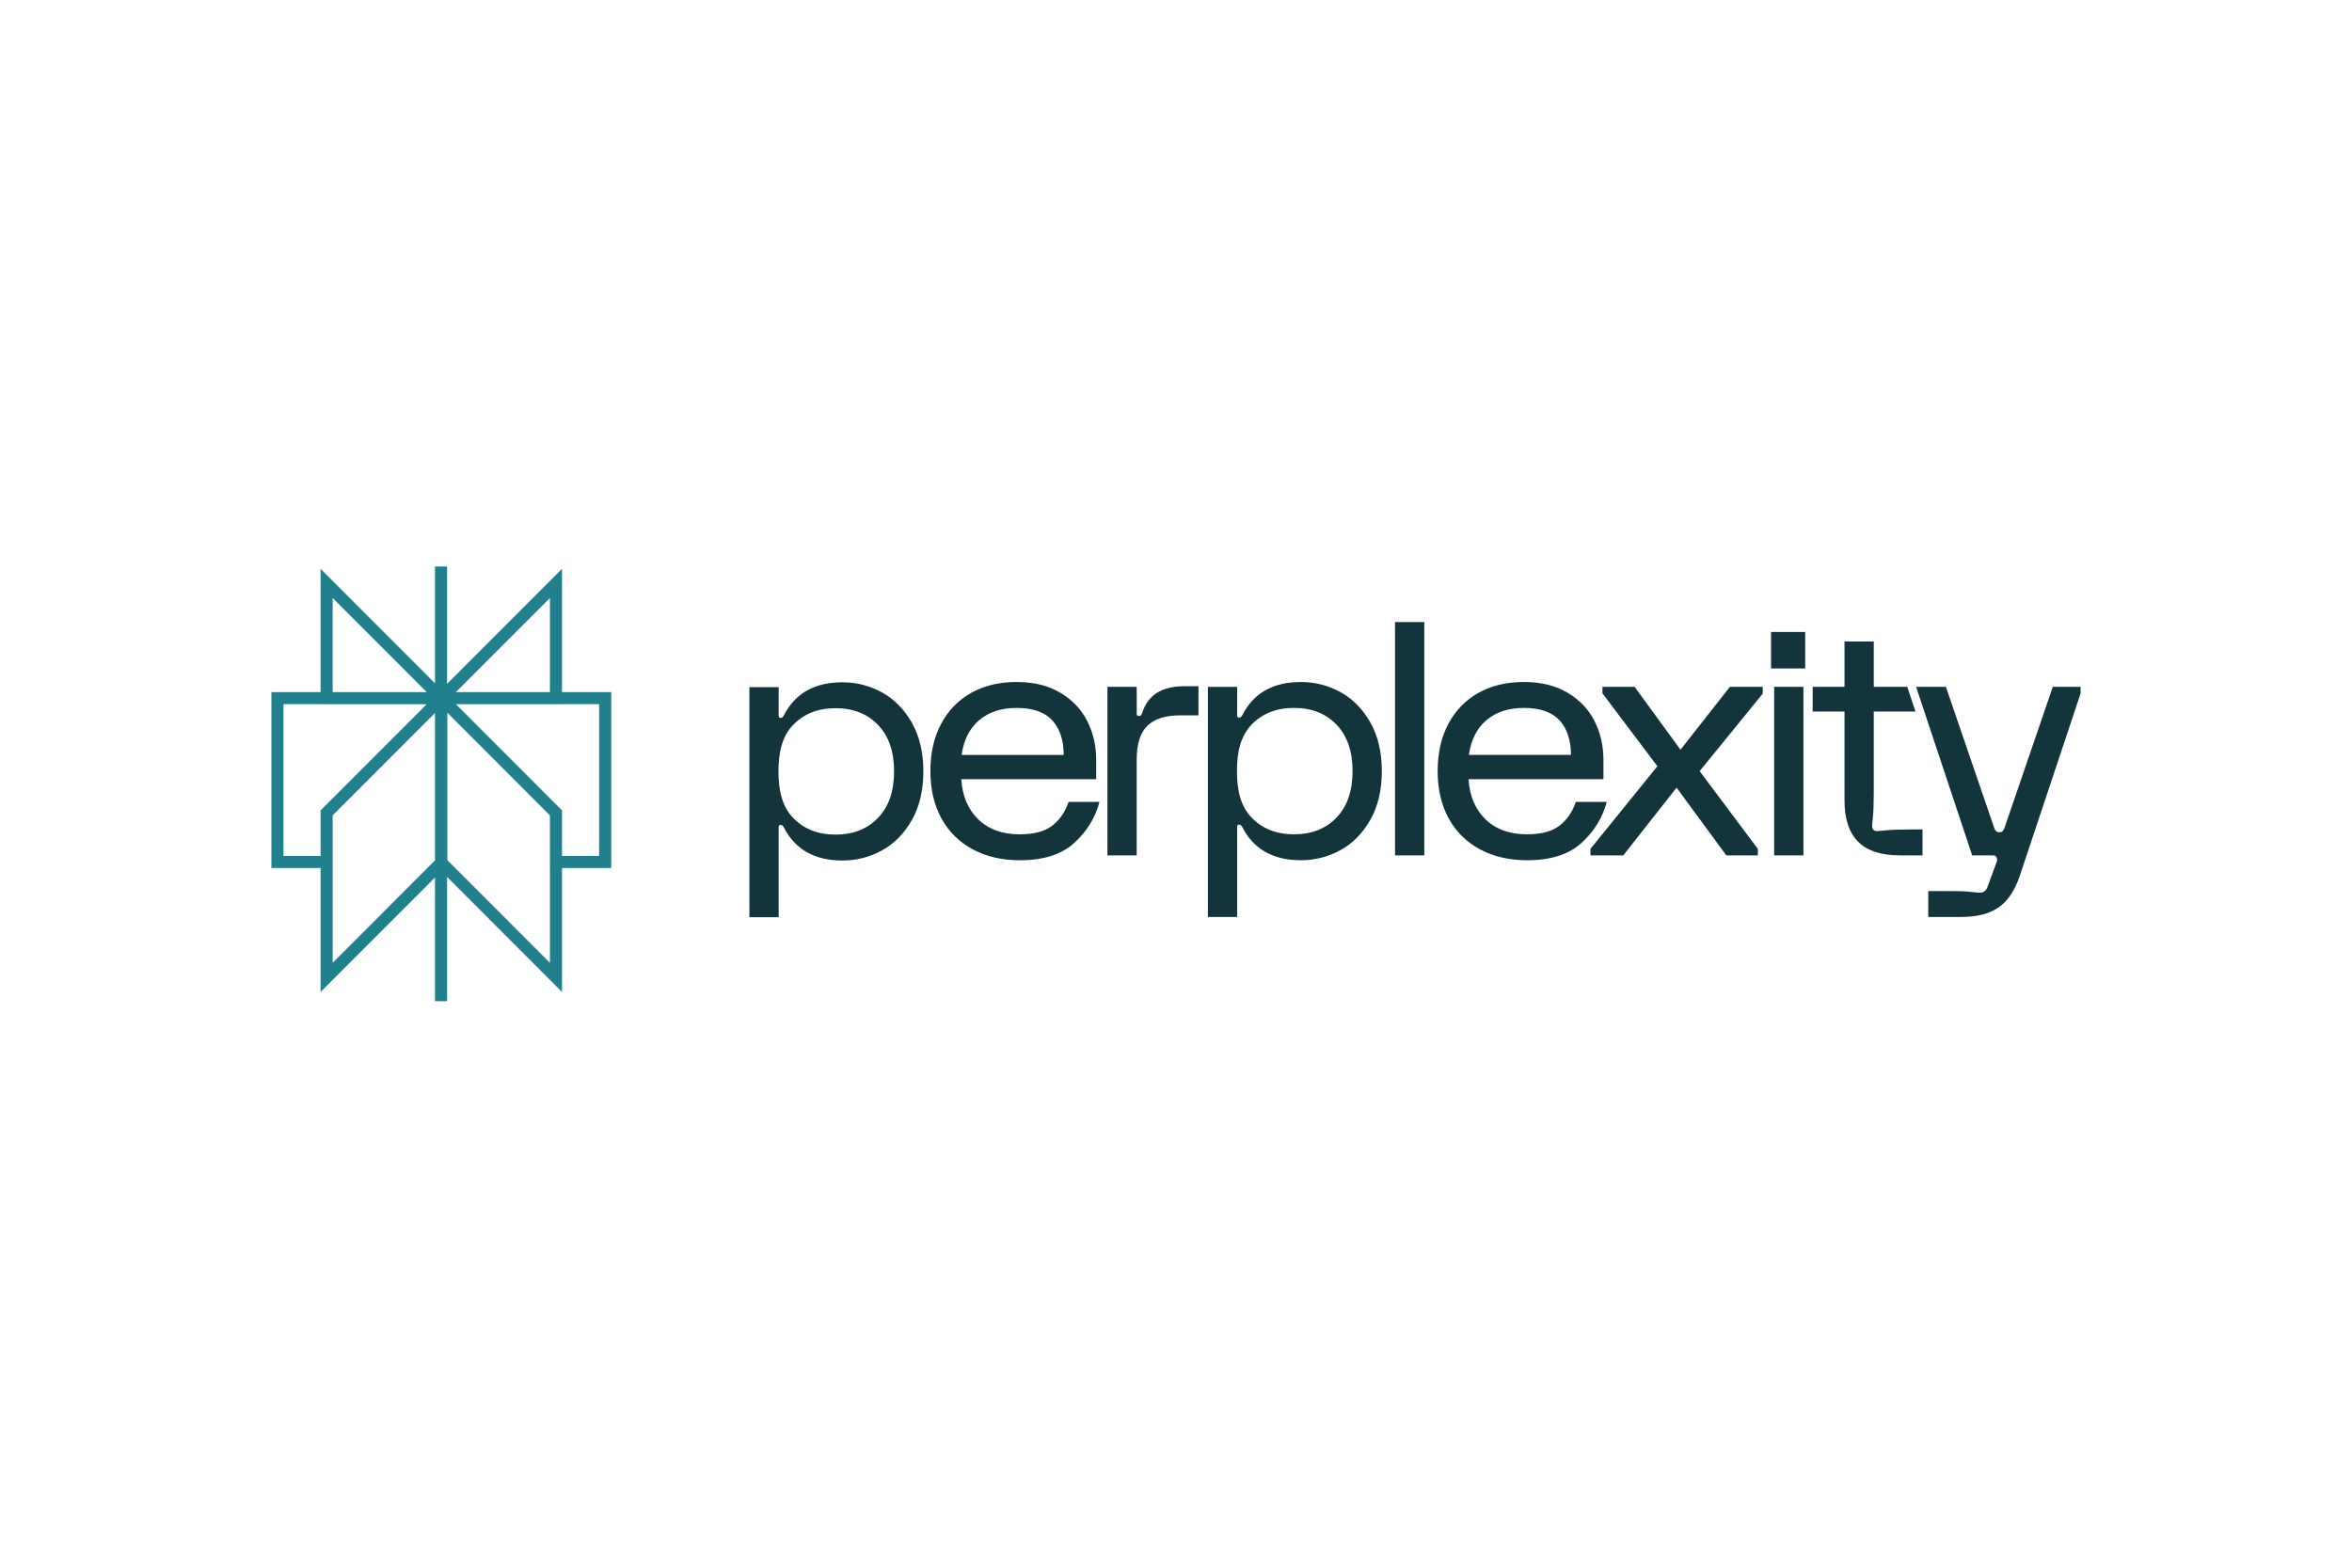
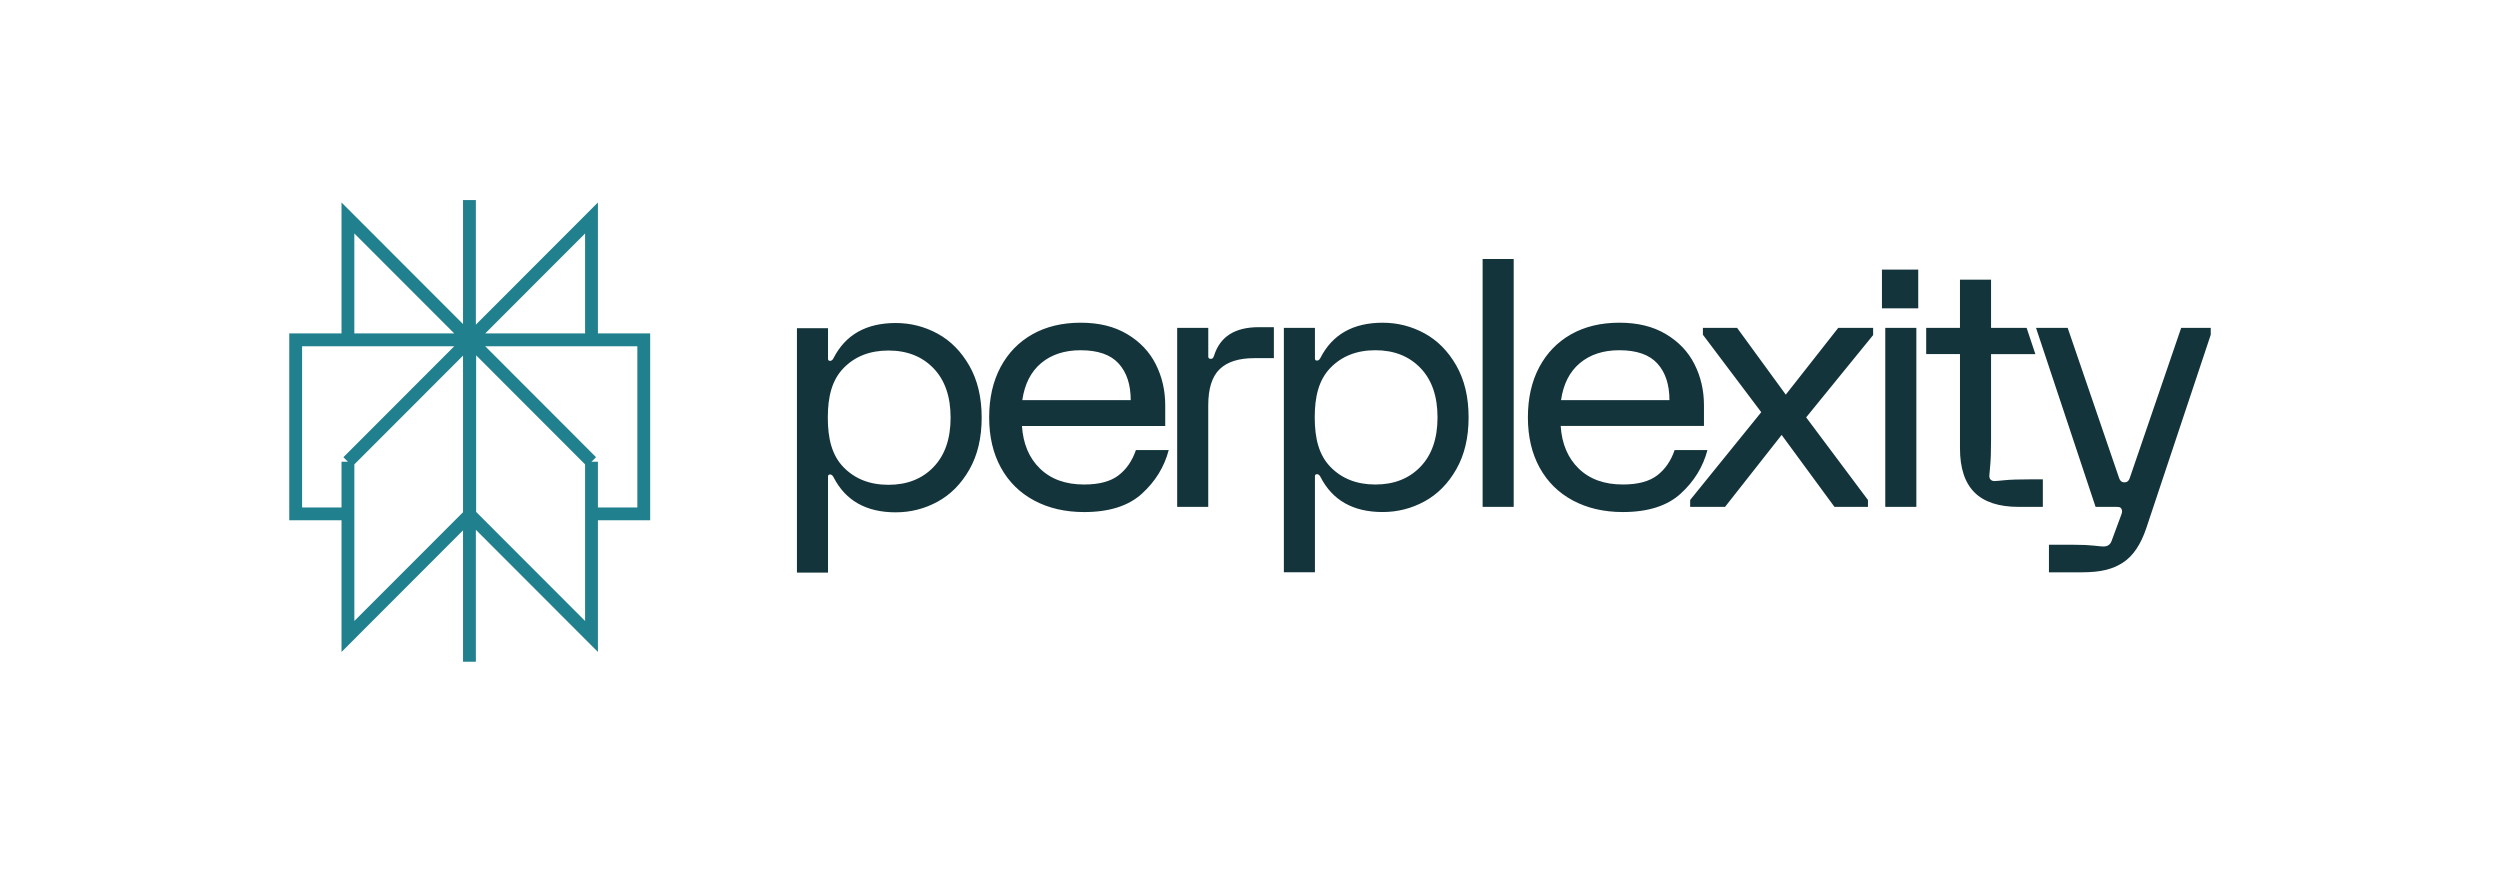
- <svg xmlns="http://www.w3.org/2000/svg" width="1200" height="800" viewBox="-22.473 -9 194.765 54">
-   <path d="M23.566 1.398l-9.495 9.504h9.495V1.398 4zm-9.496 9.504L4.574 1.398v9.504zM14.049 0v36m9.517-15.596L14.071 10.9v13.625l9.495 9.504zm-18.991 0l9.496-9.504v13.625l-9.496 9.504zM.5 10.9v13.57h4.074v-4.066L14.07 10.9zm13.57 0l9.495 9.504v4.066h4.075V10.9z" fill="none" stroke="#20808d" stroke-miterlimit="10" />
-   <path d="M55.46 13.028c.593-1.109 1.422-1.963 2.491-2.564 1.067-.599 2.319-.899 3.755-.899s2.625.295 3.62.886c.996.591 1.741 1.374 2.234 2.349.493.976.74 2.045.74 3.207v1.61H57.129c.09 1.396.561 2.506 1.413 3.329.852.824 1.996 1.235 3.433 1.235 1.166 0 2.06-.237 2.678-.711.62-.474 1.072-1.131 1.36-1.973h2.558c-.341 1.306-1.036 2.439-2.086 3.396-1.049.958-2.553 1.436-4.509 1.436-1.472 0-2.769-.3-3.891-.899-1.121-.599-1.988-1.454-2.598-2.564-.61-1.11-.915-2.416-.915-3.92s.296-2.809.889-3.919h-.001zm10.149 2.576c0-1.217-.314-2.169-.942-2.859-.628-.689-1.615-1.033-2.962-1.033-1.256 0-2.284.335-3.082 1.006-.799.671-1.288 1.634-1.467 2.886zm6.047-5.637v2.228c0 .126.063.188.189.188.072 0 .125-.018.162-.054.037-.036.072-.107.107-.214.466-1.467 1.624-2.201 3.473-2.201h1.184v2.415h-1.535c-1.203 0-2.1.286-2.693.859s-.889 1.512-.889 2.819v7.919h-2.423V9.966h2.425zm19.342 11.019c-.637 1.118-1.463 1.955-2.477 2.509-1.014.554-2.105.832-3.271.832-2.297 0-3.913-.912-4.846-2.738-.072-.142-.162-.214-.269-.214-.107 0-.162.054-.162.161v7.489H77.55V9.968h2.423v2.389c0 .107.054.161.162.161.108 0 .197-.072.269-.214.933-1.826 2.549-2.738 4.846-2.738 1.166 0 2.257.278 3.271.832 1.014.554 1.839 1.391 2.477 2.51.637 1.118.956 2.466.956 4.039 0 1.573-.319 2.921-.956 4.04zm-2.8-7.892c-.889-.922-2.06-1.383-3.513-1.383-1.453 0-2.625.461-3.513 1.383-.889.922-1.215 2.206-1.215 3.852s.326 2.931 1.215 3.852c.889.922 2.06 1.383 3.513 1.383 1.453 0 2.625-.46 3.513-1.383.889-.922 1.333-2.206 1.333-3.852s-.444-2.93-1.333-3.852zm7.272-8.496v19.327h-2.423V4.6h2.423zm1.995 8.429c.592-1.109 1.422-1.963 2.491-2.564 1.067-.599 2.319-.899 3.754-.899s2.626.295 3.621.886c.996.591 1.741 1.374 2.234 2.349.494.976.74 2.045.74 3.207v1.61H99.134c.09 1.396.561 2.506 1.413 3.329.852.824 1.996 1.235 3.433 1.235 1.166 0 2.059-.237 2.678-.711.62-.474 1.072-1.131 1.36-1.973h2.558c-.341 1.306-1.037 2.439-2.086 3.396-1.049.958-2.553 1.436-4.509 1.436-1.472 0-2.769-.3-3.891-.899-1.121-.599-1.988-1.454-2.598-2.564-.61-1.11-.915-2.416-.915-3.92s.296-2.809.889-3.919h-.001zm10.149 2.576c0-1.217-.314-2.169-.942-2.859-.628-.689-1.615-1.033-2.962-1.033-1.255 0-2.284.335-3.082 1.006-.799.671-1.287 1.634-1.467 2.886zm1.613 7.785l5.545-6.846-4.549-6.039v-.537h2.665l3.797 5.207 4.092-5.207h2.718v.564l-5.222 6.416 4.819 6.442v.537h-2.611l-4.119-5.61-4.414 5.61h-2.719v-.537zm17.786-17.965v3.021h-2.83V5.423zm-.147 18.503h-2.424V9.967h2.424zm.764-13.959h2.636V6.209h2.424v3.758h2.774l.681 2.046h-3.455v6.678c0 .912-.023 1.588-.068 2.027-.045.439-.067.703-.067.792 0 .126.035.224.107.295.072.072.17.107.297.107.089 0 .354-.022.794-.067.439-.045 1.117-.067 2.033-.067h.942v2.147h-1.884c-1.544 0-2.693-.375-3.446-1.128-.753-.752-1.131-1.896-1.131-3.436v-7.349h-2.635V9.966h-.002zm8.564 0h2.47l4.011 11.711c.055.144.14.333.415.333.275 0 .36-.19.414-.333l4.011-11.711h2.304v.537l-5.018 15.059c-.431 1.289-1.036 2.188-1.816 2.698-.781.51-1.688.765-3.197.765h-2.584v-2.147h1.966c.628 0 1.139.022 1.534.067.394.045.646.067.754.067.305 0 .511-.134.62-.402l.754-2.04c.09-.214.098-.375.027-.484-.036-.072-.08-.117-.134-.134-.054-.018-.135-.027-.242-.027h-1.642l-4.645-13.958h-.002zM53.032 21.009c-.637 1.118-1.463 1.955-2.477 2.509-1.014.554-2.105.832-3.271.832-2.297 0-3.913-.912-4.846-2.738-.072-.142-.162-.214-.269-.214-.107 0-.162.054-.162.161v7.489h-2.423V9.991h2.423v2.389c0 .107.054.161.162.161.108 0 .197-.072.269-.214.932-1.826 2.549-2.738 4.846-2.738 1.166 0 2.257.278 3.271.832 1.014.554 1.839 1.391 2.477 2.509.637 1.118.956 2.466.956 4.04 0 1.574-.319 2.921-.956 4.039zm-2.8-7.892c-.889-.922-2.06-1.383-3.513-1.383-1.453 0-2.625.461-3.513 1.383-.889.922-1.215 2.206-1.215 3.852s.326 2.931 1.215 3.852c.889.922 2.06 1.383 3.513 1.383 1.453 0 2.625-.46 3.513-1.383.889-.922 1.333-2.206 1.333-3.852s-.444-2.93-1.333-3.852z" fill="#13343b" />
+ <svg xmlns="http://www.w3.org/2000/svg" width="1201" height="424" viewBox="0 0 1201 424" fill="none">
+   <path d="M284.159 104.711L225.658 163.268H284.159V104.711ZM284.159 104.711V120.743M225.522 96.098V317.904M284.159 221.812L225.658 163.256M284.159 221.812V305.76L225.658 247.203M284.159 221.812L225.652 163.256M284.159 221.812L284.153 246.864H309.26V163.256H225.652M225.658 163.256V247.203M225.658 163.256L167.15 221.812M225.658 247.203L167.15 305.76V221.812M167.15 221.812L167.144 246.864H142.043V163.256H225.652M167.15 221.812L225.652 163.256M225.652 163.268L167.144 104.711V163.268H225.652Z" stroke="#20808D" stroke-width="6.161" stroke-miterlimit="10" />
+   <path d="M480.666 176.365C484.32 169.533 489.427 164.271 496.014 160.568C502.588 156.877 510.302 155.029 519.149 155.029C527.997 155.029 535.323 156.846 541.453 160.488C547.59 164.129 552.18 168.953 555.218 174.961C558.255 180.974 559.777 187.56 559.777 194.72V204.64H490.949C491.504 213.241 494.406 220.08 499.655 225.15C504.905 230.227 511.953 232.76 520.807 232.76C527.991 232.76 533.499 231.299 537.307 228.379C541.127 225.458 543.912 221.411 545.686 216.223H561.447C559.346 224.269 555.064 231.25 548.594 237.146C542.131 243.049 532.864 245.994 520.813 245.994C511.744 245.994 503.752 244.146 496.839 240.455C489.933 236.764 484.591 231.497 480.832 224.657C477.074 217.818 475.195 209.772 475.195 200.505C475.195 191.239 477.019 183.198 480.672 176.359L480.666 176.365ZM543.197 192.237C543.197 184.739 541.262 178.873 537.393 174.622C533.524 170.377 527.443 168.257 519.143 168.257C511.405 168.257 505.071 170.321 500.154 174.455C495.231 178.59 492.218 184.523 491.116 192.237H543.197ZM580.454 157.506V171.233C580.454 172.009 580.842 172.391 581.619 172.391C582.062 172.391 582.389 172.28 582.617 172.059C582.845 171.837 583.06 171.399 583.276 170.74C586.147 161.702 593.282 157.179 604.674 157.179H611.969V172.059H602.512C595.1 172.059 589.573 173.821 585.919 177.351C582.266 180.882 580.442 186.667 580.442 194.72V243.511H565.513V157.5H580.454V157.506ZM699.626 225.397C695.701 232.285 690.612 237.442 684.364 240.856C678.117 244.269 671.395 245.982 664.211 245.982C650.058 245.982 640.102 240.363 634.353 229.112C633.909 228.237 633.355 227.794 632.696 227.794C632.036 227.794 631.698 228.126 631.698 228.786V274.927H616.769V157.512H631.698V172.231C631.698 172.89 632.03 173.223 632.696 173.223C633.361 173.223 633.909 172.78 634.353 171.905C640.102 160.654 650.058 155.035 664.211 155.035C671.395 155.035 678.117 156.748 684.364 160.161C690.612 163.575 695.695 168.732 699.626 175.626C703.55 182.514 705.516 190.82 705.516 200.511C705.516 210.203 703.55 218.502 699.626 225.397ZM682.374 176.772C676.897 171.091 669.682 168.251 660.73 168.251C651.777 168.251 644.556 171.091 639.085 176.772C633.608 182.453 631.599 190.364 631.599 200.505C631.599 210.647 633.608 218.564 639.085 224.239C644.562 229.919 651.777 232.76 660.73 232.76C669.682 232.76 676.903 229.925 682.374 224.239C687.851 218.558 690.587 210.647 690.587 200.505C690.587 190.364 687.851 182.453 682.374 176.772ZM727.179 124.426V243.505H712.25V124.438H727.179V124.426ZM739.471 176.359C743.118 169.526 748.232 164.265 754.818 160.562C761.393 156.871 769.106 155.023 777.948 155.023C786.789 155.023 794.127 156.84 800.258 160.482C806.395 164.123 810.985 168.947 814.022 174.954C817.066 180.968 818.582 187.554 818.582 194.714V204.633H749.754C750.308 213.234 753.21 220.074 758.46 225.144C763.709 230.221 770.758 232.753 779.611 232.753C786.796 232.753 792.297 231.293 796.111 228.373C799.931 225.452 802.716 221.404 804.491 216.217H820.251C818.15 224.263 813.862 231.244 807.399 237.14C800.936 243.043 791.669 245.988 779.618 245.988C770.548 245.988 762.557 244.139 755.644 240.449C748.737 236.758 743.395 231.49 739.637 224.651C735.879 217.812 734 209.766 734 200.499C734 191.233 735.823 183.192 739.477 176.353H739.471V176.359ZM802.002 192.231C802.002 184.732 800.067 178.867 796.198 174.616C792.328 170.37 786.247 168.251 777.948 168.251C770.215 168.251 763.876 170.315 758.959 174.449C754.036 178.583 751.029 184.517 749.92 192.231H802.002ZM811.94 240.196L846.104 198.016L818.076 160.808V157.5H834.496L857.89 189.581L883.102 157.5H899.849V160.974L867.675 200.505L897.366 240.196V243.505H881.279L855.9 208.94L828.705 243.505H811.952V240.196H811.94ZM921.524 129.509V148.122H904.088V129.509H921.524ZM920.618 243.511H905.684V157.506H920.618V243.511ZM925.326 157.506H941.567V134.352H956.502V157.506H973.593L977.789 170.112H956.502V211.257C956.502 216.876 956.36 221.041 956.083 223.746C955.806 226.45 955.67 228.077 955.67 228.625C955.67 229.402 955.886 230.005 956.329 230.443C956.773 230.887 957.377 231.102 958.159 231.102C958.708 231.102 960.34 230.967 963.051 230.689C965.756 230.412 969.933 230.277 975.577 230.277H981.381V243.505H969.773C960.26 243.505 953.181 241.194 948.541 236.555C943.902 231.922 941.573 224.873 941.573 215.385V170.106H925.338V157.5H925.326V157.506ZM978.091 157.506H993.309L1018.02 229.66C1018.36 230.548 1018.88 231.712 1020.58 231.712C1022.27 231.712 1022.8 230.542 1023.13 229.66L1047.84 157.506H1062.04V160.814L1031.12 253.597C1028.47 261.539 1024.74 267.078 1019.93 270.22C1015.12 273.362 1009.53 274.934 1000.23 274.934H984.314V261.705H996.427C1000.3 261.705 1003.44 261.841 1005.88 262.118C1008.31 262.395 1009.86 262.531 1010.52 262.531C1012.4 262.531 1013.67 261.705 1014.34 260.054L1018.99 247.485C1019.54 246.167 1019.59 245.175 1019.16 244.503C1018.93 244.059 1018.66 243.782 1018.33 243.677C1018 243.566 1017.5 243.511 1016.84 243.511H1006.72L978.103 157.512H978.091V157.506ZM465.707 225.539C461.782 232.427 456.693 237.584 450.445 240.997C444.197 244.411 437.476 246.123 430.291 246.123C416.139 246.123 406.182 240.504 400.434 229.254C399.99 228.379 399.436 227.935 398.777 227.935C398.117 227.935 397.778 228.268 397.778 228.927V275.069H382.85V157.654H397.778V172.373C397.778 173.032 398.111 173.365 398.777 173.365C399.442 173.365 399.99 172.921 400.434 172.046C406.176 160.796 416.139 155.177 430.291 155.177C437.476 155.177 444.197 156.89 450.445 160.303C456.693 163.716 461.776 168.873 465.707 175.762C469.631 182.65 471.597 190.955 471.597 200.653C471.597 210.351 469.631 218.65 465.707 225.539ZM448.455 176.914C442.978 171.233 435.763 168.393 426.81 168.393C417.858 168.393 410.637 171.233 405.166 176.914C399.688 182.594 397.68 190.506 397.68 200.647C397.68 210.788 399.688 218.706 405.166 224.38C410.643 230.061 417.858 232.901 426.81 232.901C435.763 232.901 442.984 230.067 448.455 224.38C453.932 218.7 456.668 210.788 456.668 200.647C456.668 190.506 453.932 182.594 448.455 176.914Z" fill="#13343B" />
</svg>
